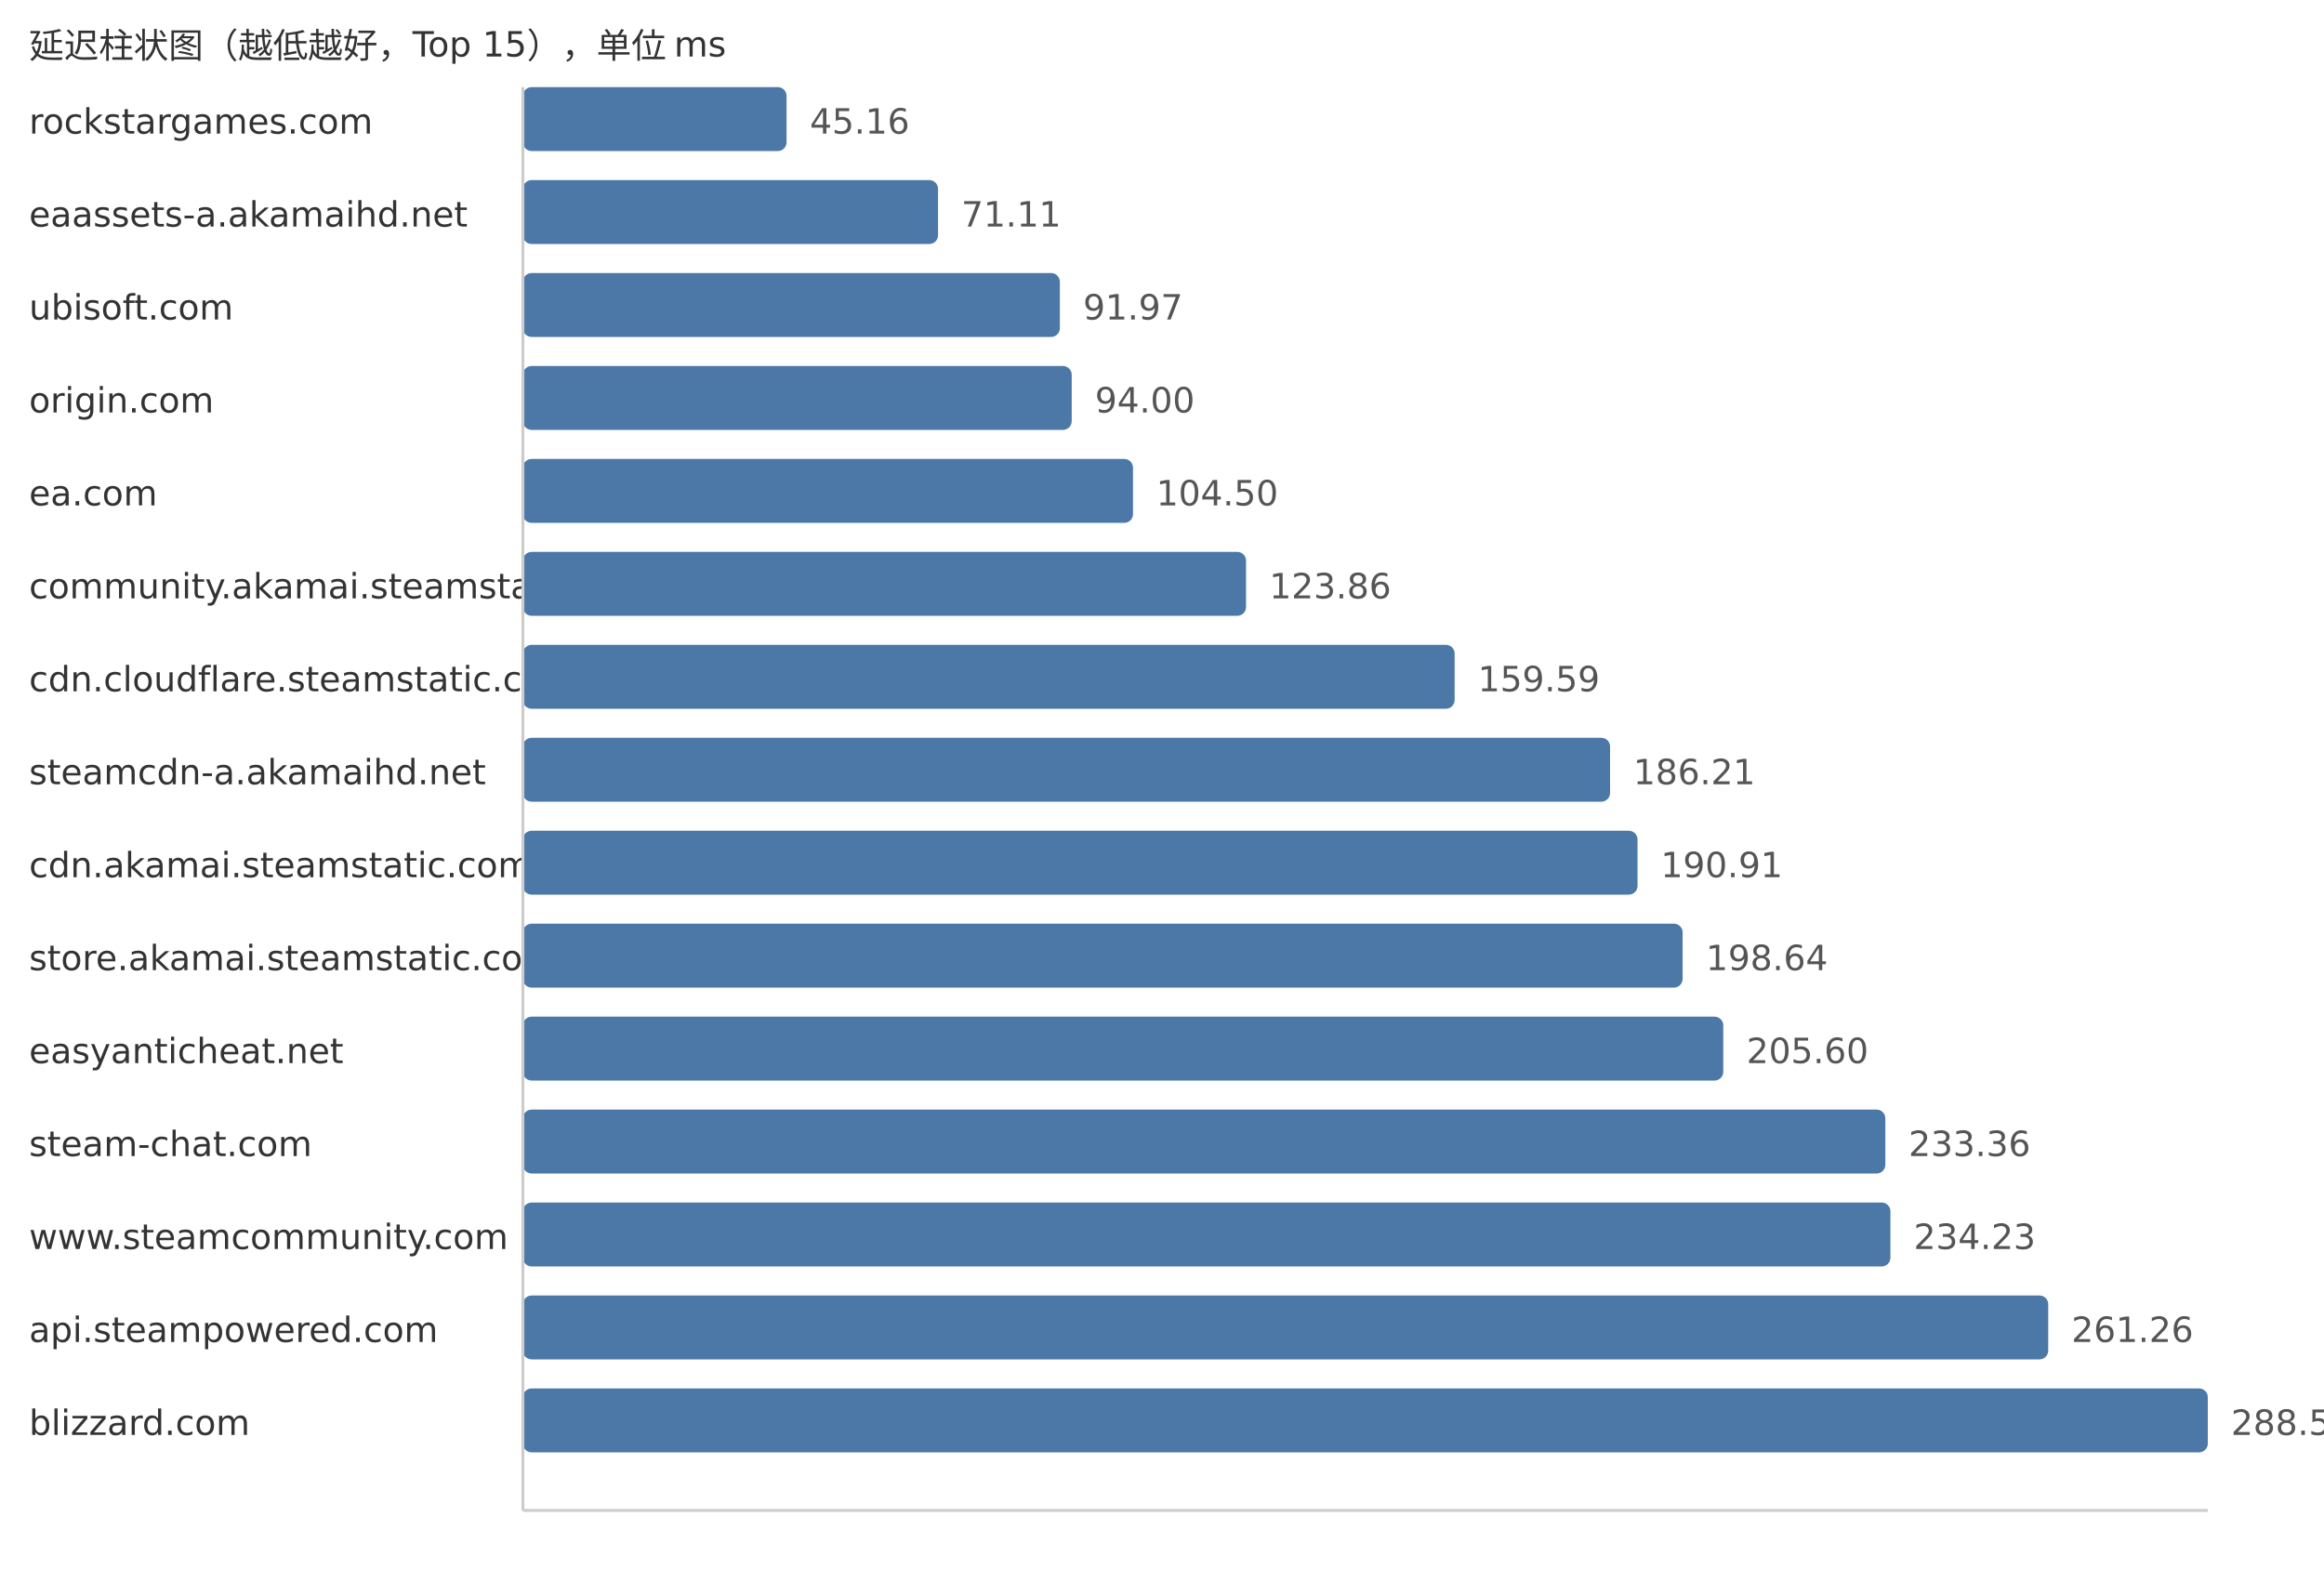
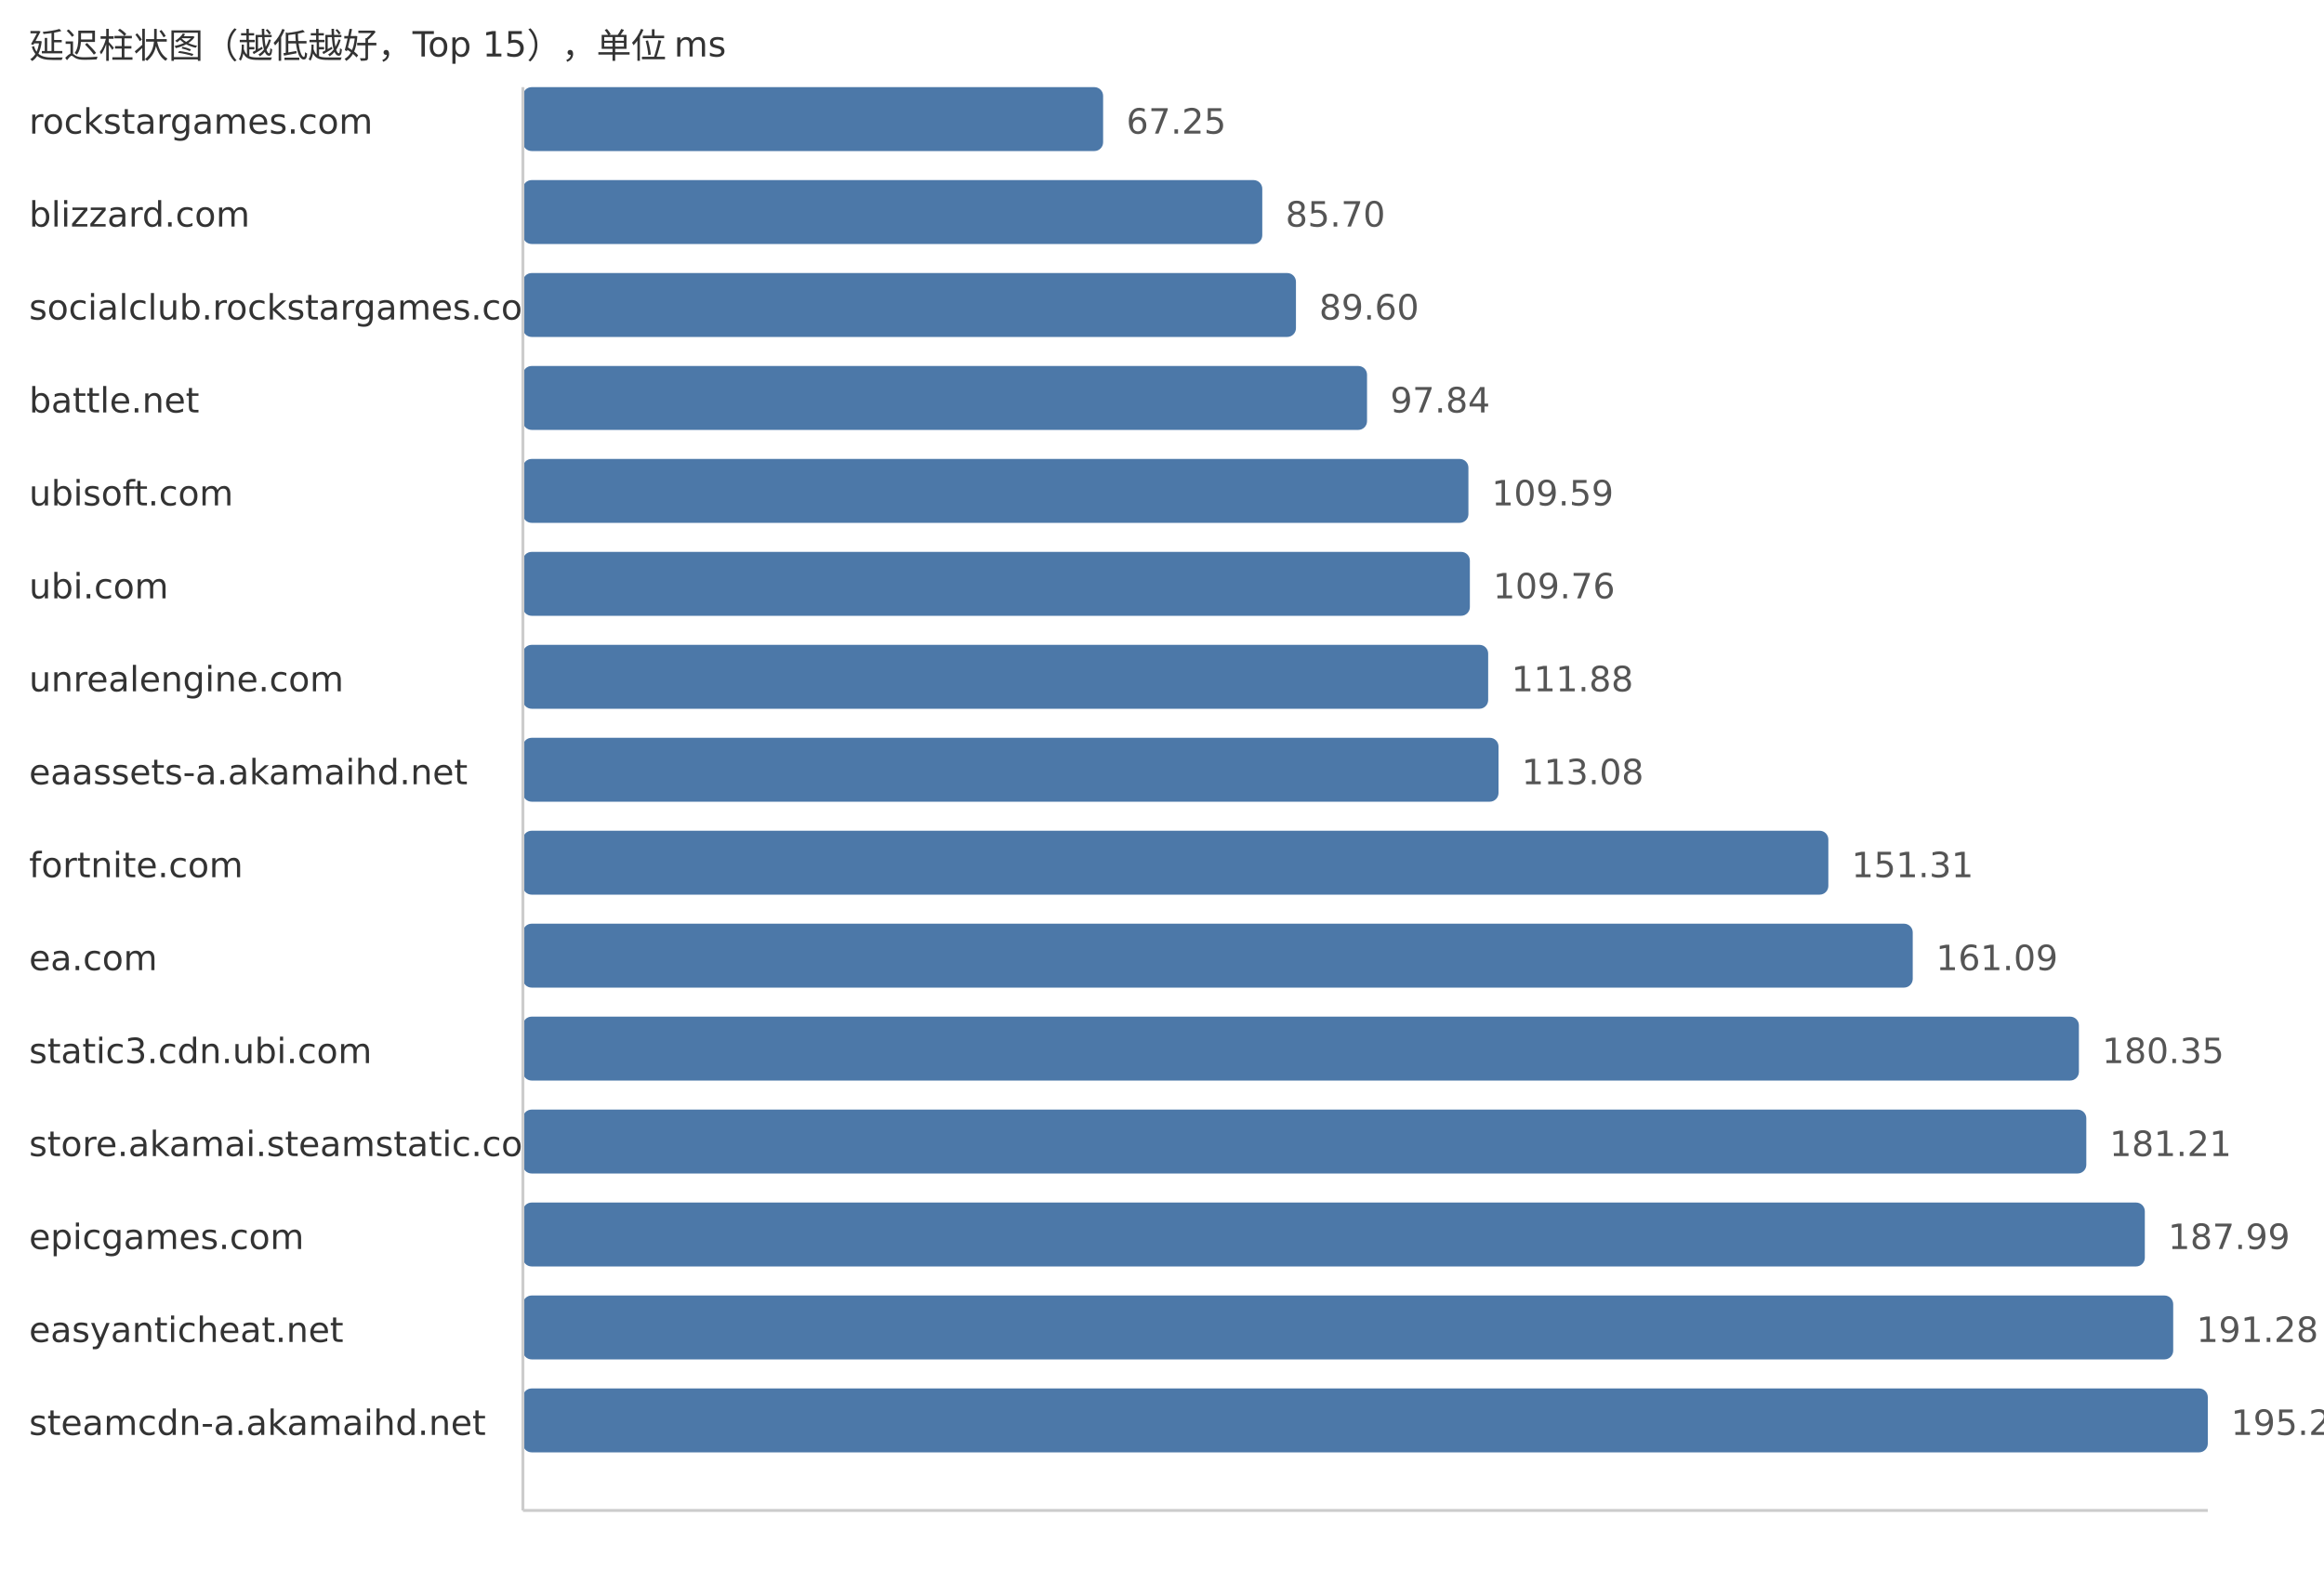
<svg xmlns="http://www.w3.org/2000/svg" width="800" height="540">
  <style> .label{font-family:DejaVu Sans,Verdana,Geneva,sans-serif;font-size:12px;fill:#333} .value{font-family:DejaVu Sans,Verdana,Geneva,sans-serif;font-size:12px;fill:#555} </style>
  <text x="10" y="20" class="label">延迟柱状图（越低越好，Top 15），单位 ms</text>
  <text x="10" y="46" class="label">rockstargames.com</text>
-   <rect x="180" y="30" width="90.76" height="22" fill="#4c78a8" rx="3" />
-   <text x="278.76" y="46" class="value">45.16</text>
-   <text x="10" y="78" class="label">eaassets-a.akamaihd.net</text>
-   <rect x="180" y="62" width="142.91" height="22" fill="#4c78a8" rx="3" />
-   <text x="330.91" y="78" class="value">71.11</text>
-   <text x="10" y="110" class="label">ubisoft.com</text>
-   <rect x="180" y="94" width="184.84" height="22" fill="#4c78a8" rx="3" />
-   <text x="372.84" y="110" class="value">91.97</text>
-   <text x="10" y="142" class="label">origin.com</text>
-   <rect x="180" y="126" width="188.92" height="22" fill="#4c78a8" rx="3" />
-   <text x="376.92" y="142" class="value">94.00</text>
-   <text x="10" y="174" class="label">ea.com</text>
-   <rect x="180" y="158" width="210.02" height="22" fill="#4c78a8" rx="3" />
-   <text x="398.02" y="174" class="value">104.50</text>
-   <text x="10" y="206" class="label">community.akamai.steamstatic.com</text>
-   <rect x="180" y="190" width="248.93" height="22" fill="#4c78a8" rx="3" />
-   <text x="436.93" y="206" class="value">123.86</text>
-   <text x="10" y="238" class="label">cdn.cloudflare.steamstatic.com</text>
-   <rect x="180" y="222" width="320.74" height="22" fill="#4c78a8" rx="3" />
-   <text x="508.74" y="238" class="value">159.59</text>
-   <text x="10" y="270" class="label">steamcdn-a.akamaihd.net</text>
-   <rect x="180" y="254" width="374.24" height="22" fill="#4c78a8" rx="3" />
-   <text x="562.24" y="270" class="value">186.21</text>
-   <text x="10" y="302" class="label">cdn.akamai.steamstatic.com</text>
-   <rect x="180" y="286" width="383.69" height="22" fill="#4c78a8" rx="3" />
-   <text x="571.69" y="302" class="value">190.91</text>
-   <text x="10" y="334" class="label">store.akamai.steamstatic.com</text>
-   <rect x="180" y="318" width="399.22" height="22" fill="#4c78a8" rx="3" />
-   <text x="587.22" y="334" class="value">198.64</text>
-   <text x="10" y="366" class="label">easyanticheat.net</text>
-   <rect x="180" y="350" width="413.21" height="22" fill="#4c78a8" rx="3" />
-   <text x="601.21" y="366" class="value">205.60</text>
-   <text x="10" y="398" class="label">steam-chat.com</text>
-   <rect x="180" y="382" width="469.0" height="22" fill="#4c78a8" rx="3" />
-   <text x="657.0" y="398" class="value">233.36</text>
-   <text x="10" y="430" class="label">www.steamcommunity.com</text>
-   <rect x="180" y="414" width="470.75" height="22" fill="#4c78a8" rx="3" />
-   <text x="658.75" y="430" class="value">234.23</text>
-   <text x="10" y="462" class="label">api.steampowered.com</text>
-   <rect x="180" y="446" width="525.07" height="22" fill="#4c78a8" rx="3" />
-   <text x="713.07" y="462" class="value">261.26</text>
-   <text x="10" y="494" class="label">blizzard.com</text>
+   <rect x="180" y="30" width="199.73" height="22" fill="#4c78a8" rx="3" />
+   <text x="387.73" y="46" class="value">67.25</text>
+   <text x="10" y="78" class="label">blizzard.com</text>
+   <rect x="180" y="62" width="254.52" height="22" fill="#4c78a8" rx="3" />
+   <text x="442.52" y="78" class="value">85.70</text>
+   <text x="10" y="110" class="label">socialclub.rockstargames.com</text>
+   <rect x="180" y="94" width="266.11" height="22" fill="#4c78a8" rx="3" />
+   <text x="454.11" y="110" class="value">89.60</text>
+   <text x="10" y="142" class="label">battle.net</text>
+   <rect x="180" y="126" width="290.58" height="22" fill="#4c78a8" rx="3" />
+   <text x="478.58" y="142" class="value">97.84</text>
+   <text x="10" y="174" class="label">ubisoft.com</text>
+   <rect x="180" y="158" width="325.48" height="22" fill="#4c78a8" rx="3" />
+   <text x="513.48" y="174" class="value">109.59</text>
+   <text x="10" y="206" class="label">ubi.com</text>
+   <rect x="180" y="190" width="325.98" height="22" fill="#4c78a8" rx="3" />
+   <text x="513.98" y="206" class="value">109.76</text>
+   <text x="10" y="238" class="label">unrealengine.com</text>
+   <rect x="180" y="222" width="332.28" height="22" fill="#4c78a8" rx="3" />
+   <text x="520.28" y="238" class="value">111.88</text>
+   <text x="10" y="270" class="label">eaassets-a.akamaihd.net</text>
+   <rect x="180" y="254" width="335.84" height="22" fill="#4c78a8" rx="3" />
+   <text x="523.84" y="270" class="value">113.08</text>
+   <text x="10" y="302" class="label">fortnite.com</text>
+   <rect x="180" y="286" width="449.38" height="22" fill="#4c78a8" rx="3" />
+   <text x="637.38" y="302" class="value">151.31</text>
+   <text x="10" y="334" class="label">ea.com</text>
+   <rect x="180" y="318" width="478.43" height="22" fill="#4c78a8" rx="3" />
+   <text x="666.43" y="334" class="value">161.09</text>
+   <text x="10" y="366" class="label">static3.cdn.ubi.com</text>
+   <rect x="180" y="350" width="535.63" height="22" fill="#4c78a8" rx="3" />
+   <text x="723.63" y="366" class="value">180.35</text>
+   <text x="10" y="398" class="label">store.akamai.steamstatic.com</text>
+   <rect x="180" y="382" width="538.18" height="22" fill="#4c78a8" rx="3" />
+   <text x="726.18" y="398" class="value">181.21</text>
+   <text x="10" y="430" class="label">epicgames.com</text>
+   <rect x="180" y="414" width="558.32" height="22" fill="#4c78a8" rx="3" />
+   <text x="746.32" y="430" class="value">187.99</text>
+   <text x="10" y="462" class="label">easyanticheat.net</text>
+   <rect x="180" y="446" width="568.09" height="22" fill="#4c78a8" rx="3" />
+   <text x="756.09" y="462" class="value">191.28</text>
+   <text x="10" y="494" class="label">steamcdn-a.akamaihd.net</text>
  <rect x="180" y="478" width="580.0" height="22" fill="#4c78a8" rx="3" />
-   <text x="768.0" y="494" class="value">288.59</text>
+   <text x="768.0" y="494" class="value">195.29</text>
  <line x1="180" y1="30" x2="180" y2="520" stroke="#ccc" />
  <line x1="180" y1="520" x2="760" y2="520" stroke="#ccc" />
</svg>
